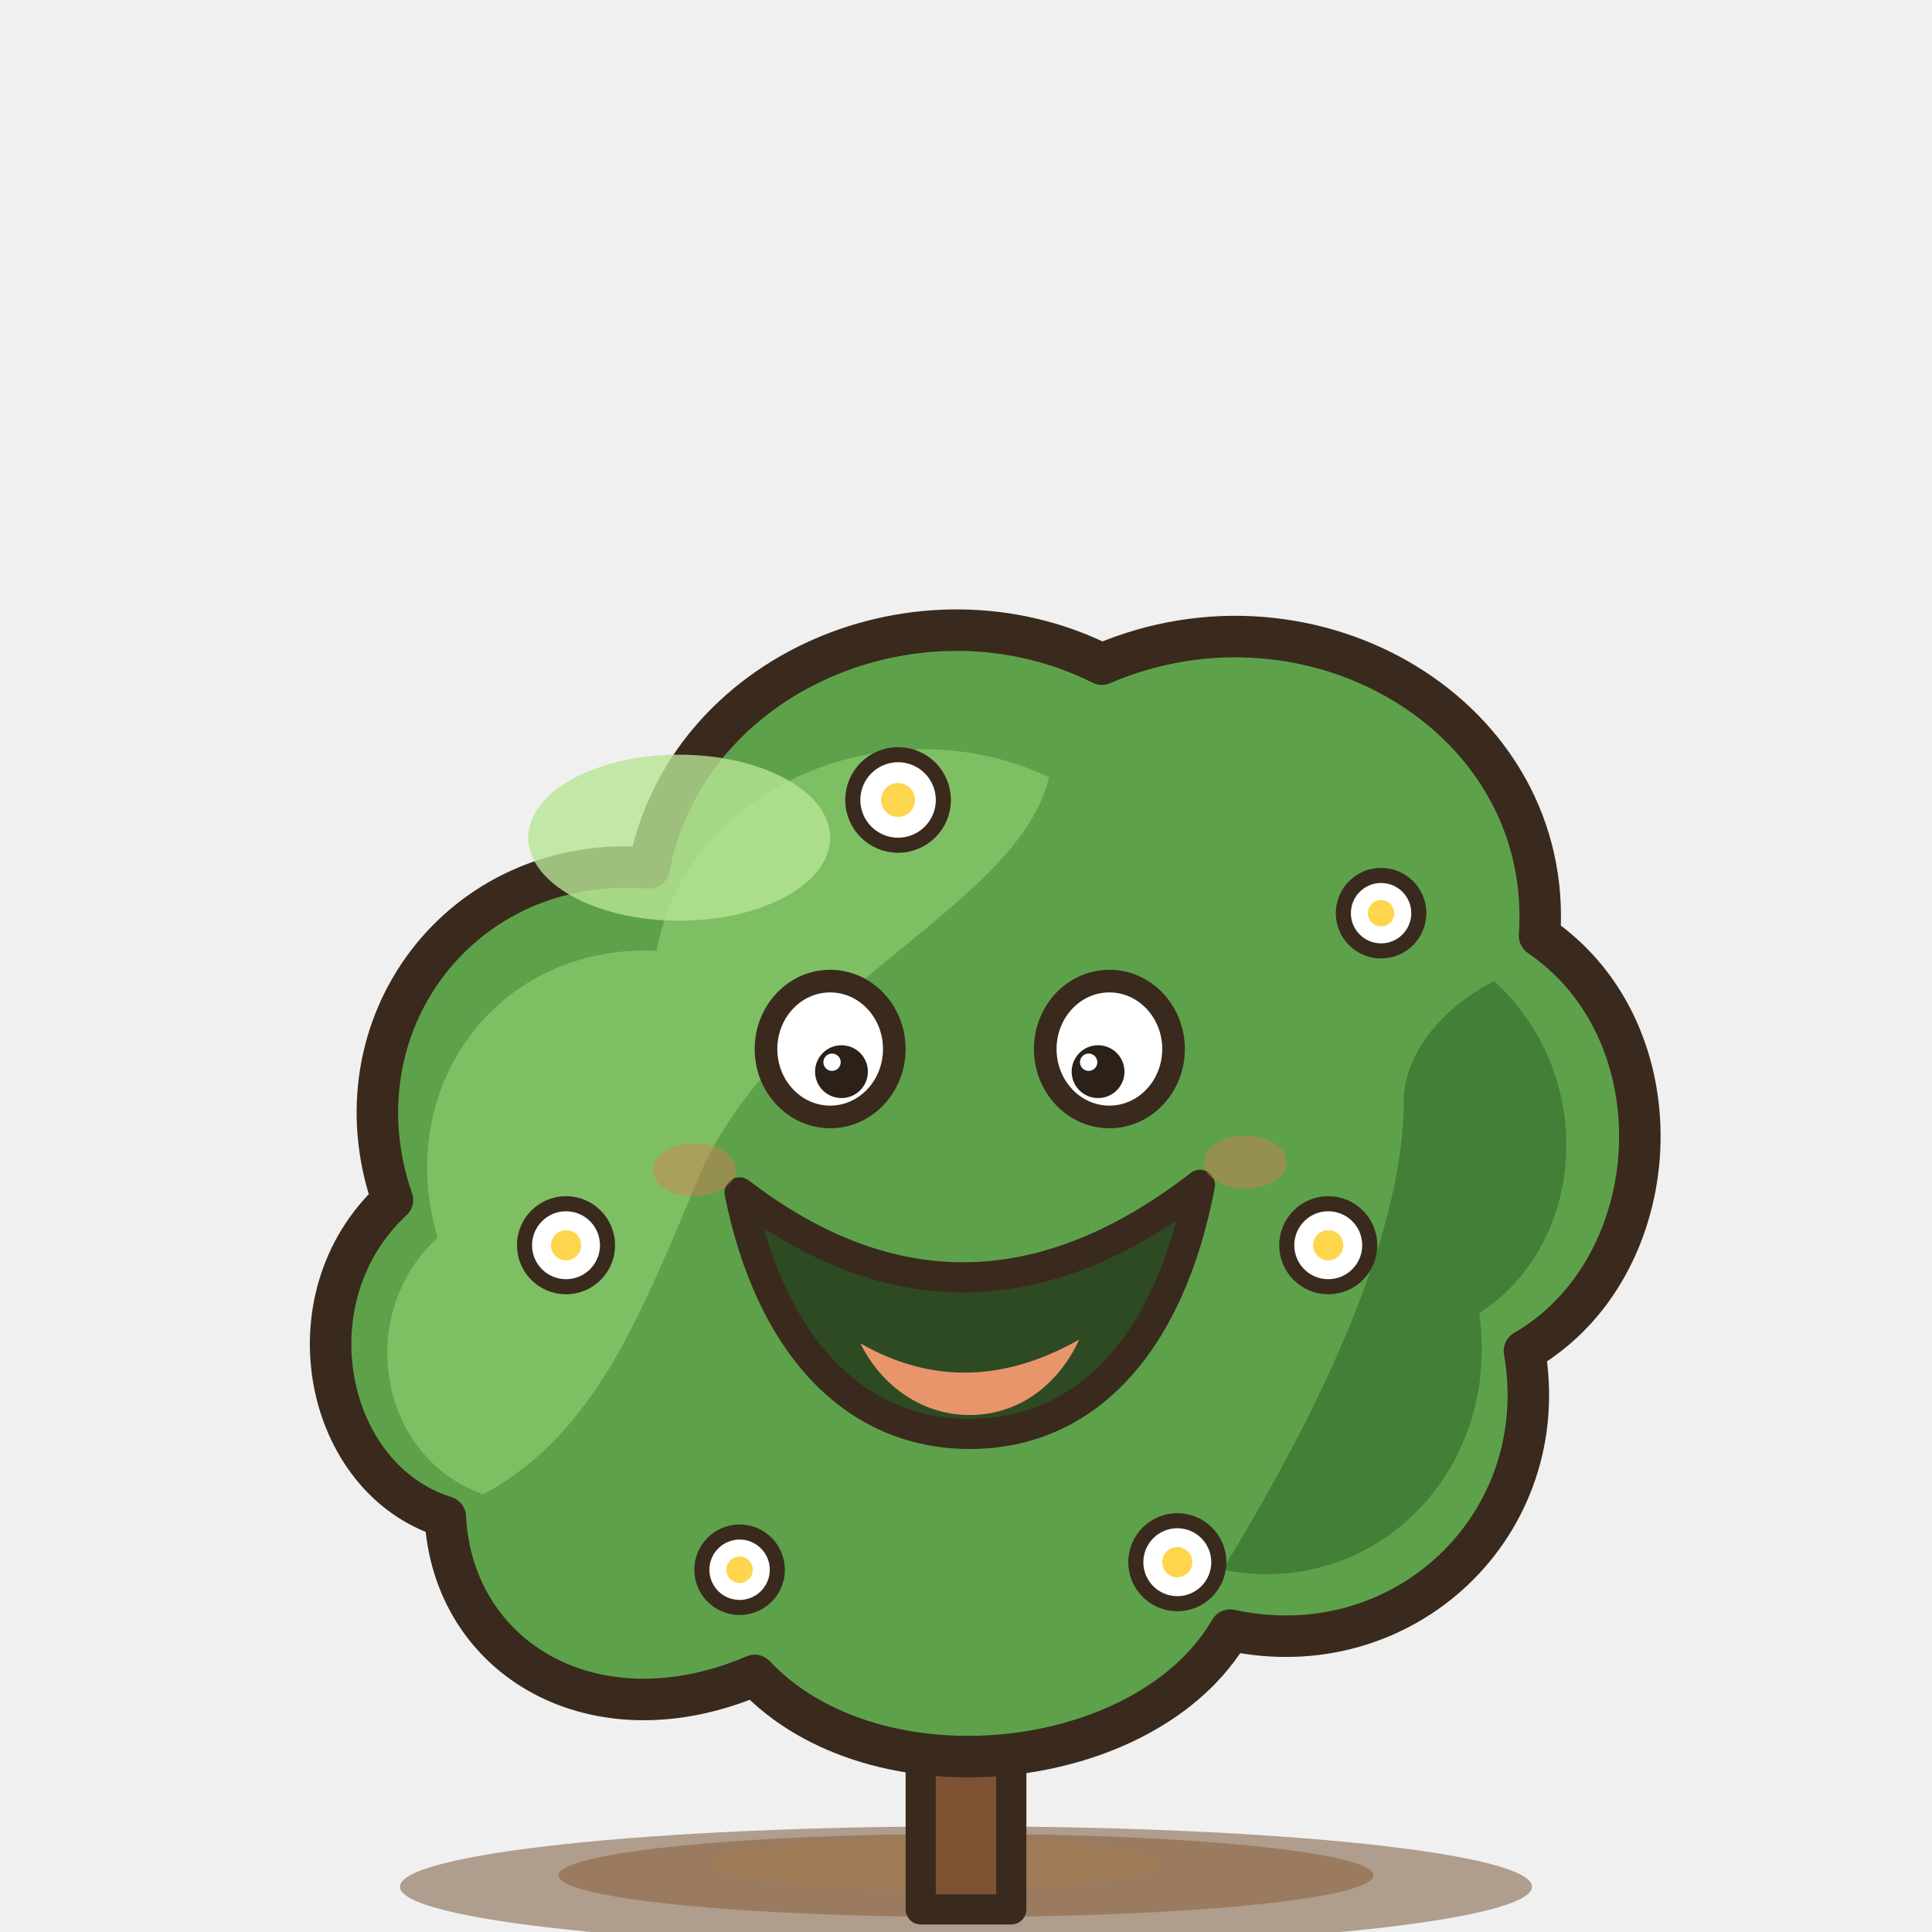
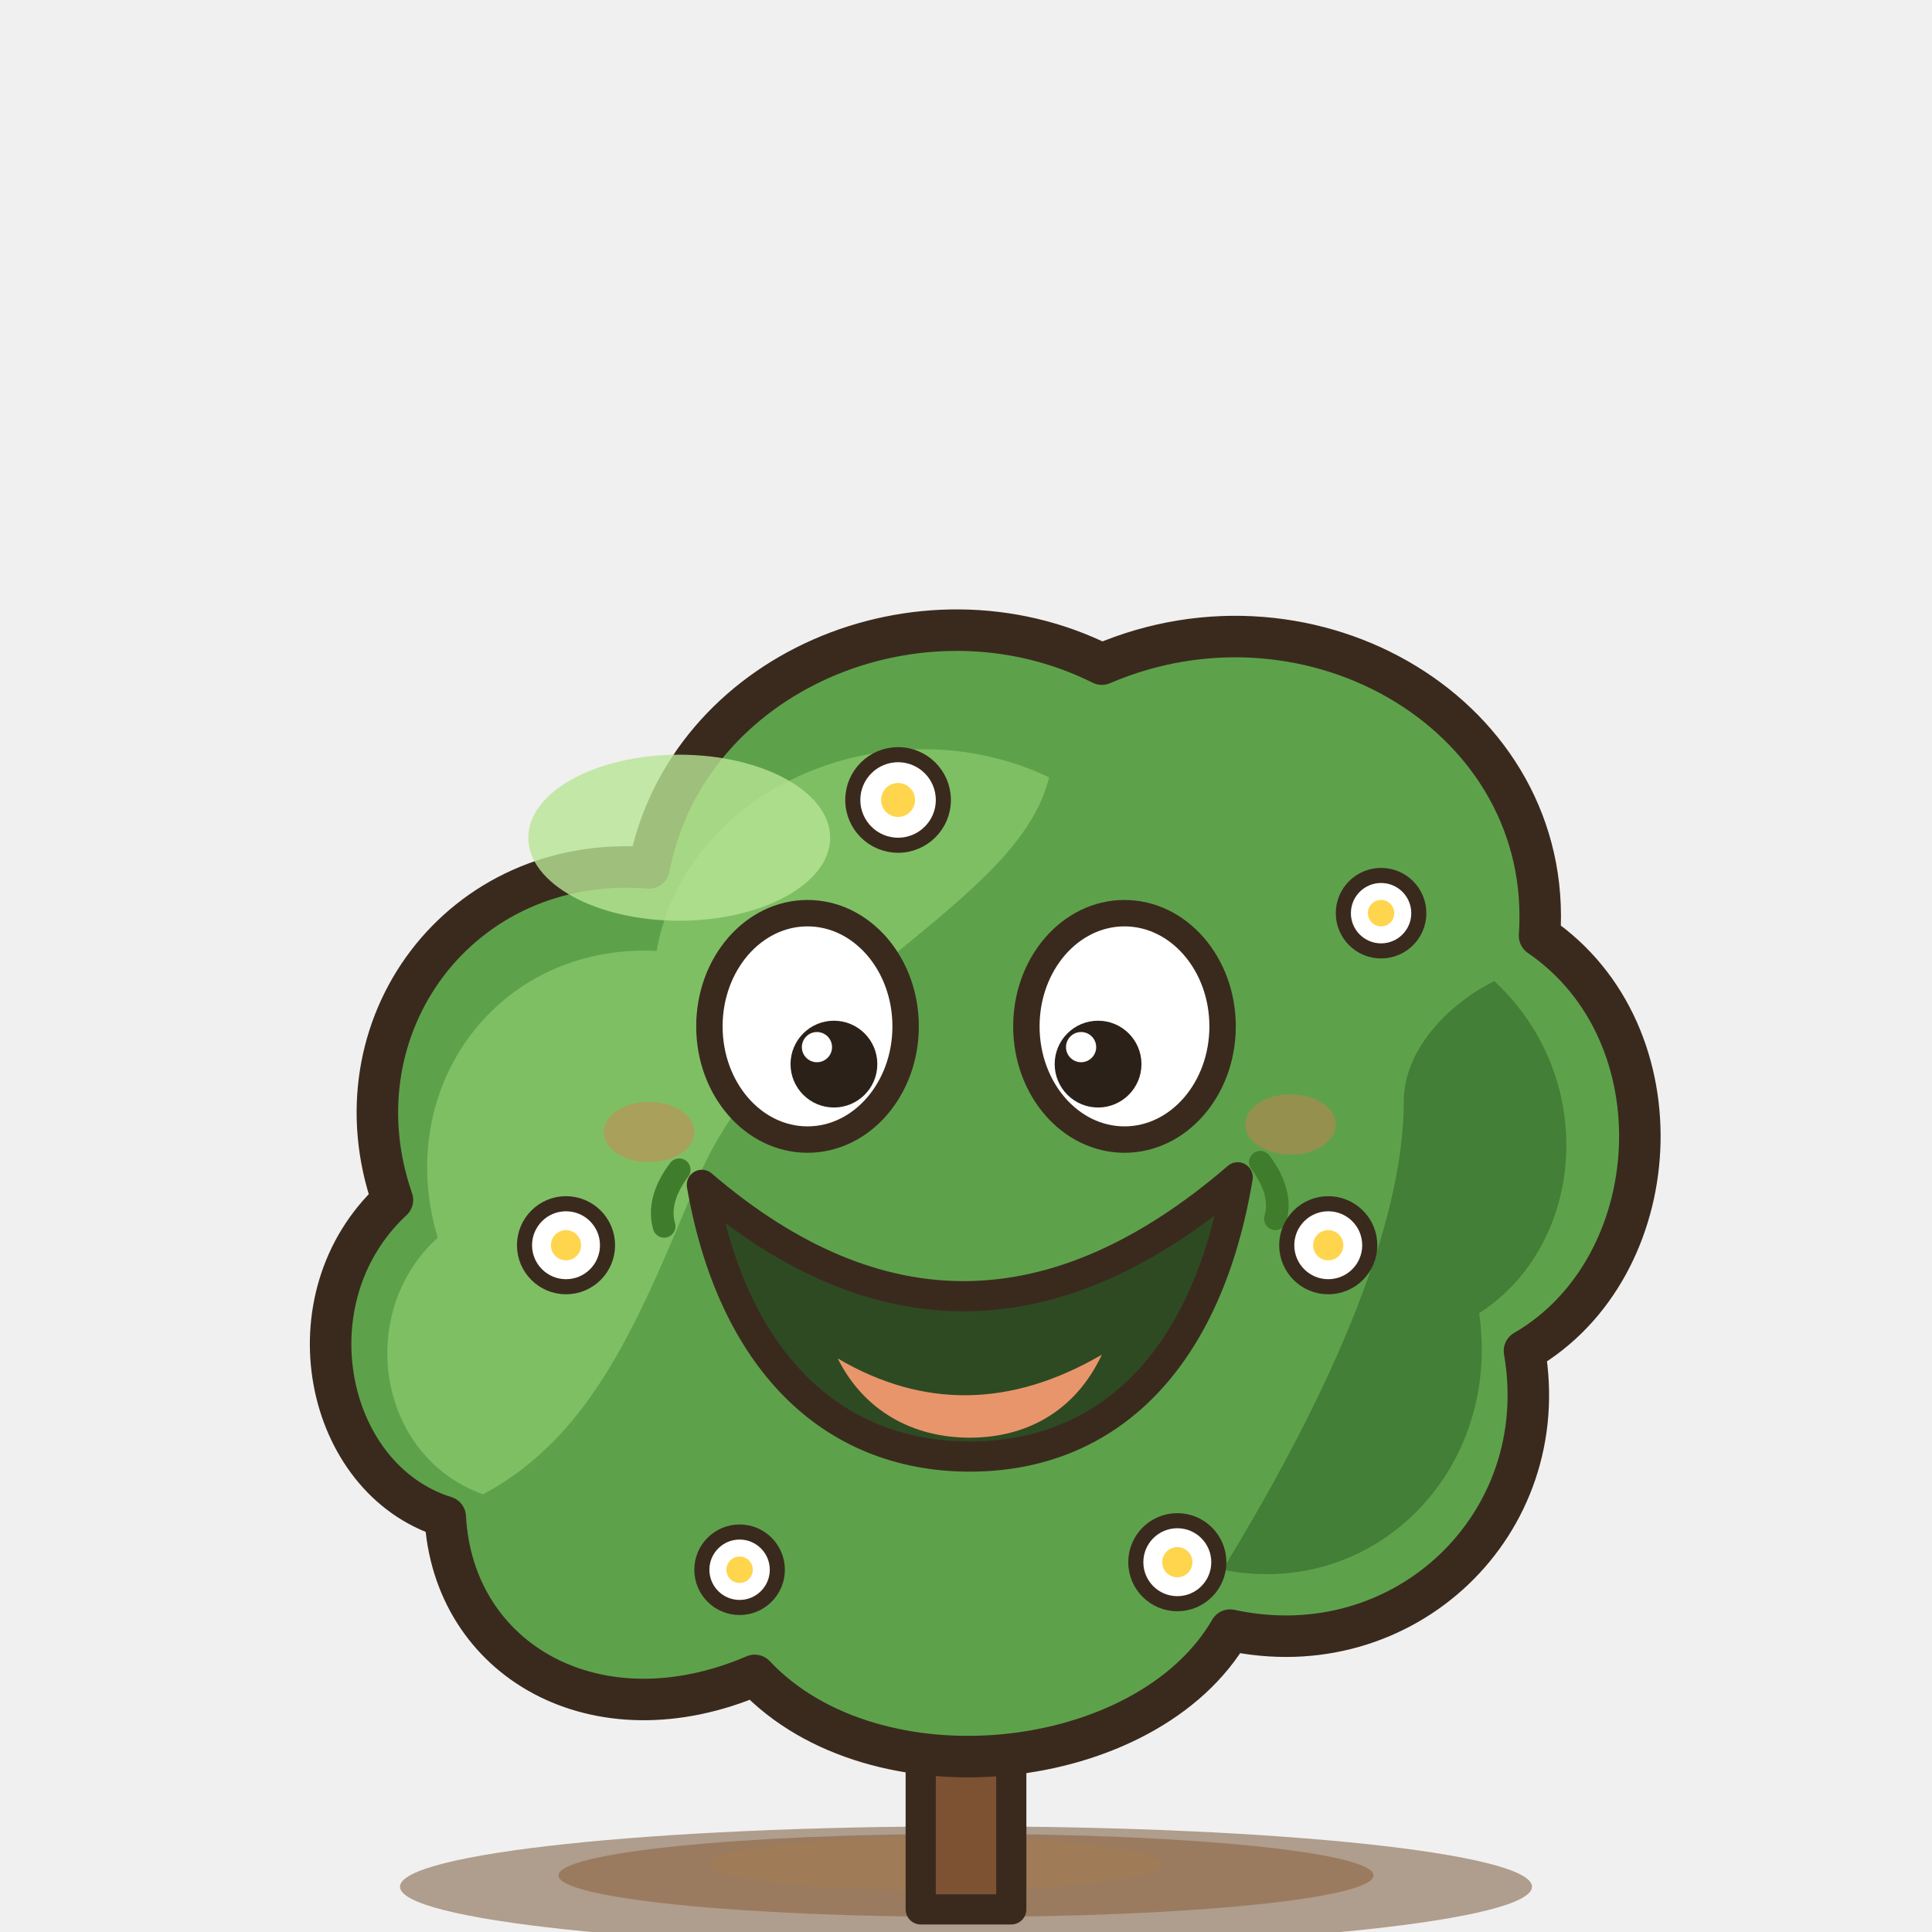
<svg xmlns="http://www.w3.org/2000/svg" width="512" height="512" viewBox="0 0 512 512">
  <defs />
  <ellipse cx="256" cy="500" rx="150" ry="16" fill="#6d4a2a" opacity="0.50" />
  <ellipse cx="256" cy="497" rx="108" ry="11" fill="#8a5f38" opacity="0.55" />
  <ellipse cx="248" cy="494" rx="60" ry="7" fill="#a4794e" opacity="0.45" />
  <path d="M244 506 L244 452 L268 452 L268 506 Z" fill="#7C5233" stroke="#3A2A1E" stroke-width="8" stroke-linejoin="round" />
  <path d="M118 402 C86 392 76 344 104 318 C88 272 122 226 172 230 C182 178 244 152 292 176 C348 152 412 190 408 248 C446 274 442 336 404 358 C412 404 372 442 326 432 C304 470 232 478 200 444 C158 462 120 440 118 402 Z" fill="#5DA24B" stroke="#3A2A1E" stroke-width="11" stroke-linejoin="round" />
  <path d="M128 396 C100 386 94 348 116 328 C104 288 132 250 174 252 C182 208 236 186 278 206 C270 240 208 262 186 310 C170 348 158 380 128 396 Z" fill="#7FBF64" />
  <path d="M396 260 C424 286 420 330 392 348 C398 390 364 424 324 416 C346 380 372 330 372 292 C372 278 384 266 396 260 Z" fill="#437F36" />
  <ellipse cx="180" cy="222" rx="40" ry="22" fill="#B8E594" opacity="0.8" />
-   <ellipse cx="220" cy="278" rx="17" ry="18" fill="#FFFFFF" stroke="#3A2A1E" stroke-width="6" />
-   <ellipse cx="294" cy="278" rx="17" ry="18" fill="#FFFFFF" stroke="#3A2A1E" stroke-width="6" />
-   <circle cx="223" cy="284" r="7" fill="#2B2118" />
-   <circle cx="291" cy="284" r="7" fill="#2B2118" />
-   <circle cx="220.5" cy="281.5" r="2.3" fill="#FFFFFF" />
-   <circle cx="288.5" cy="281.5" r="2.3" fill="#FFFFFF" />
-   <path d="M196 316 Q256 362 318 314 C310 356 288 380 257 380 C226 380 204 356 196 316 Z" fill="#2E4A22" stroke="#3A2A1E" stroke-width="8" stroke-linejoin="round" />
-   <path d="M228 356 Q256 372 286 355 C280 368 269 375 257 375 C245 375 234 368 228 356 Z" fill="#E8956B" />
-   <ellipse cx="184" cy="310" rx="11" ry="7" fill="#D97B4F" opacity="0.45" />
-   <ellipse cx="330" cy="308" rx="11" ry="7" fill="#D97B4F" opacity="0.45" />
+   <ellipse cx="214" cy="272" rx="26" ry="30" fill="#FFFFFF" stroke="#3A2A1E" stroke-width="7" />
+   <ellipse cx="298" cy="272" rx="26" ry="30" fill="#FFFFFF" stroke="#3A2A1E" stroke-width="7" />
+   <circle cx="221" cy="282" r="11.5" fill="#2B2118" />
+   <circle cx="291" cy="282" r="11.5" fill="#2B2118" />
+   <circle cx="216.5" cy="277.5" r="4" fill="#FFFFFF" />
+   <circle cx="286.5" cy="277.5" r="4" fill="#FFFFFF" />
+   <path d="M186 314 Q256 374 328 312 C320 360 294 386 257 386 C220 386 194 360 186 314 Z" fill="#2E4A22" stroke="#3A2A1E" stroke-width="8" stroke-linejoin="round" />
+   <path d="M222 360 Q256 380 292 359 C285 374 272 381 257 381 C242 381 229 374 222 360 Z" fill="#E8956B" />
+   <path d="M180 310 q-6 8 -4 15" stroke="#3F7C2C" stroke-width="6" fill="none" stroke-linecap="round" />
+   <path d="M334 308 q6 8 4 15" stroke="#3F7C2C" stroke-width="6" fill="none" stroke-linecap="round" />
+   <ellipse cx="172" cy="300" rx="12" ry="8" fill="#D97B4F" opacity="0.45" />
+   <ellipse cx="342" cy="298" rx="12" ry="8" fill="#D97B4F" opacity="0.45" />
  <g fill="#FFFFFF" stroke="#3A2A1E" stroke-width="4">
    <circle cx="150" cy="330" r="11" />
    <circle cx="238" cy="212" r="12" />
    <circle cx="352" cy="330" r="11" />
    <circle cx="366" cy="242" r="10" />
    <circle cx="196" cy="416" r="10" />
    <circle cx="312" cy="414" r="11" />
  </g>
  <g fill="#FFD54D">
    <circle cx="150" cy="330" r="4" />
    <circle cx="238" cy="212" r="4.5" />
    <circle cx="352" cy="330" r="4" />
    <circle cx="366" cy="242" r="3.5" />
    <circle cx="196" cy="416" r="3.5" />
    <circle cx="312" cy="414" r="4" />
  </g>
</svg>
